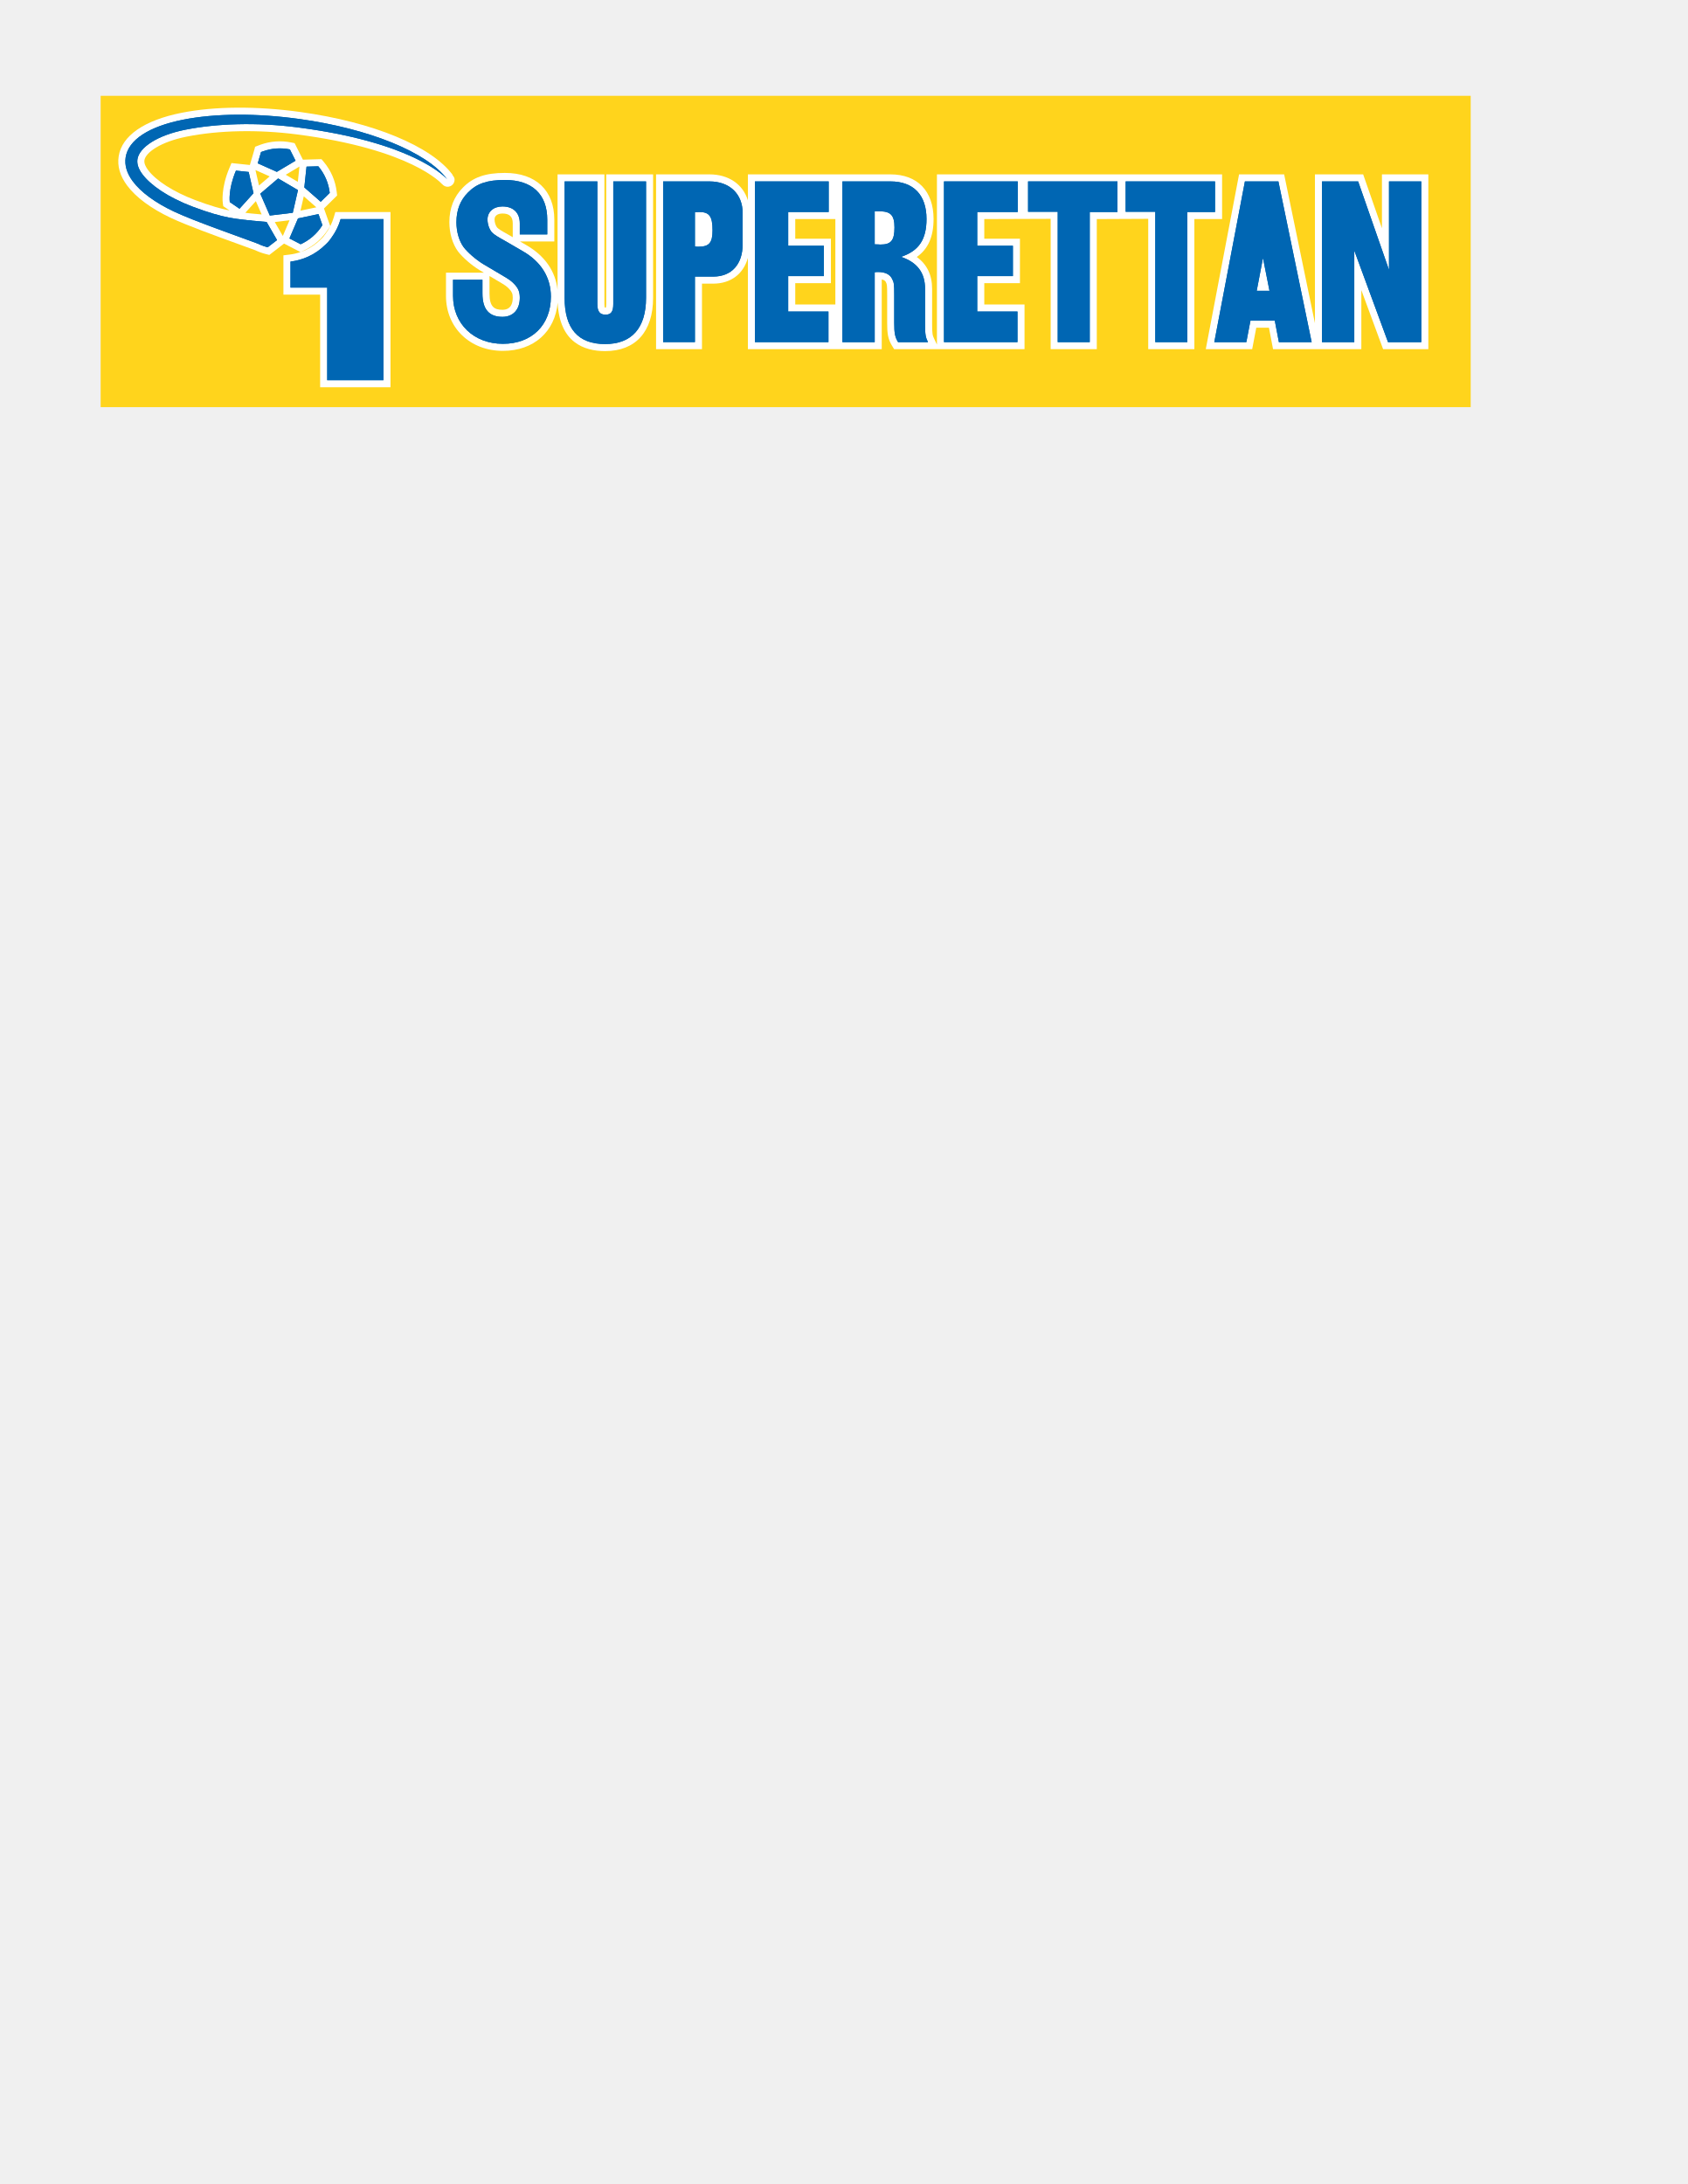
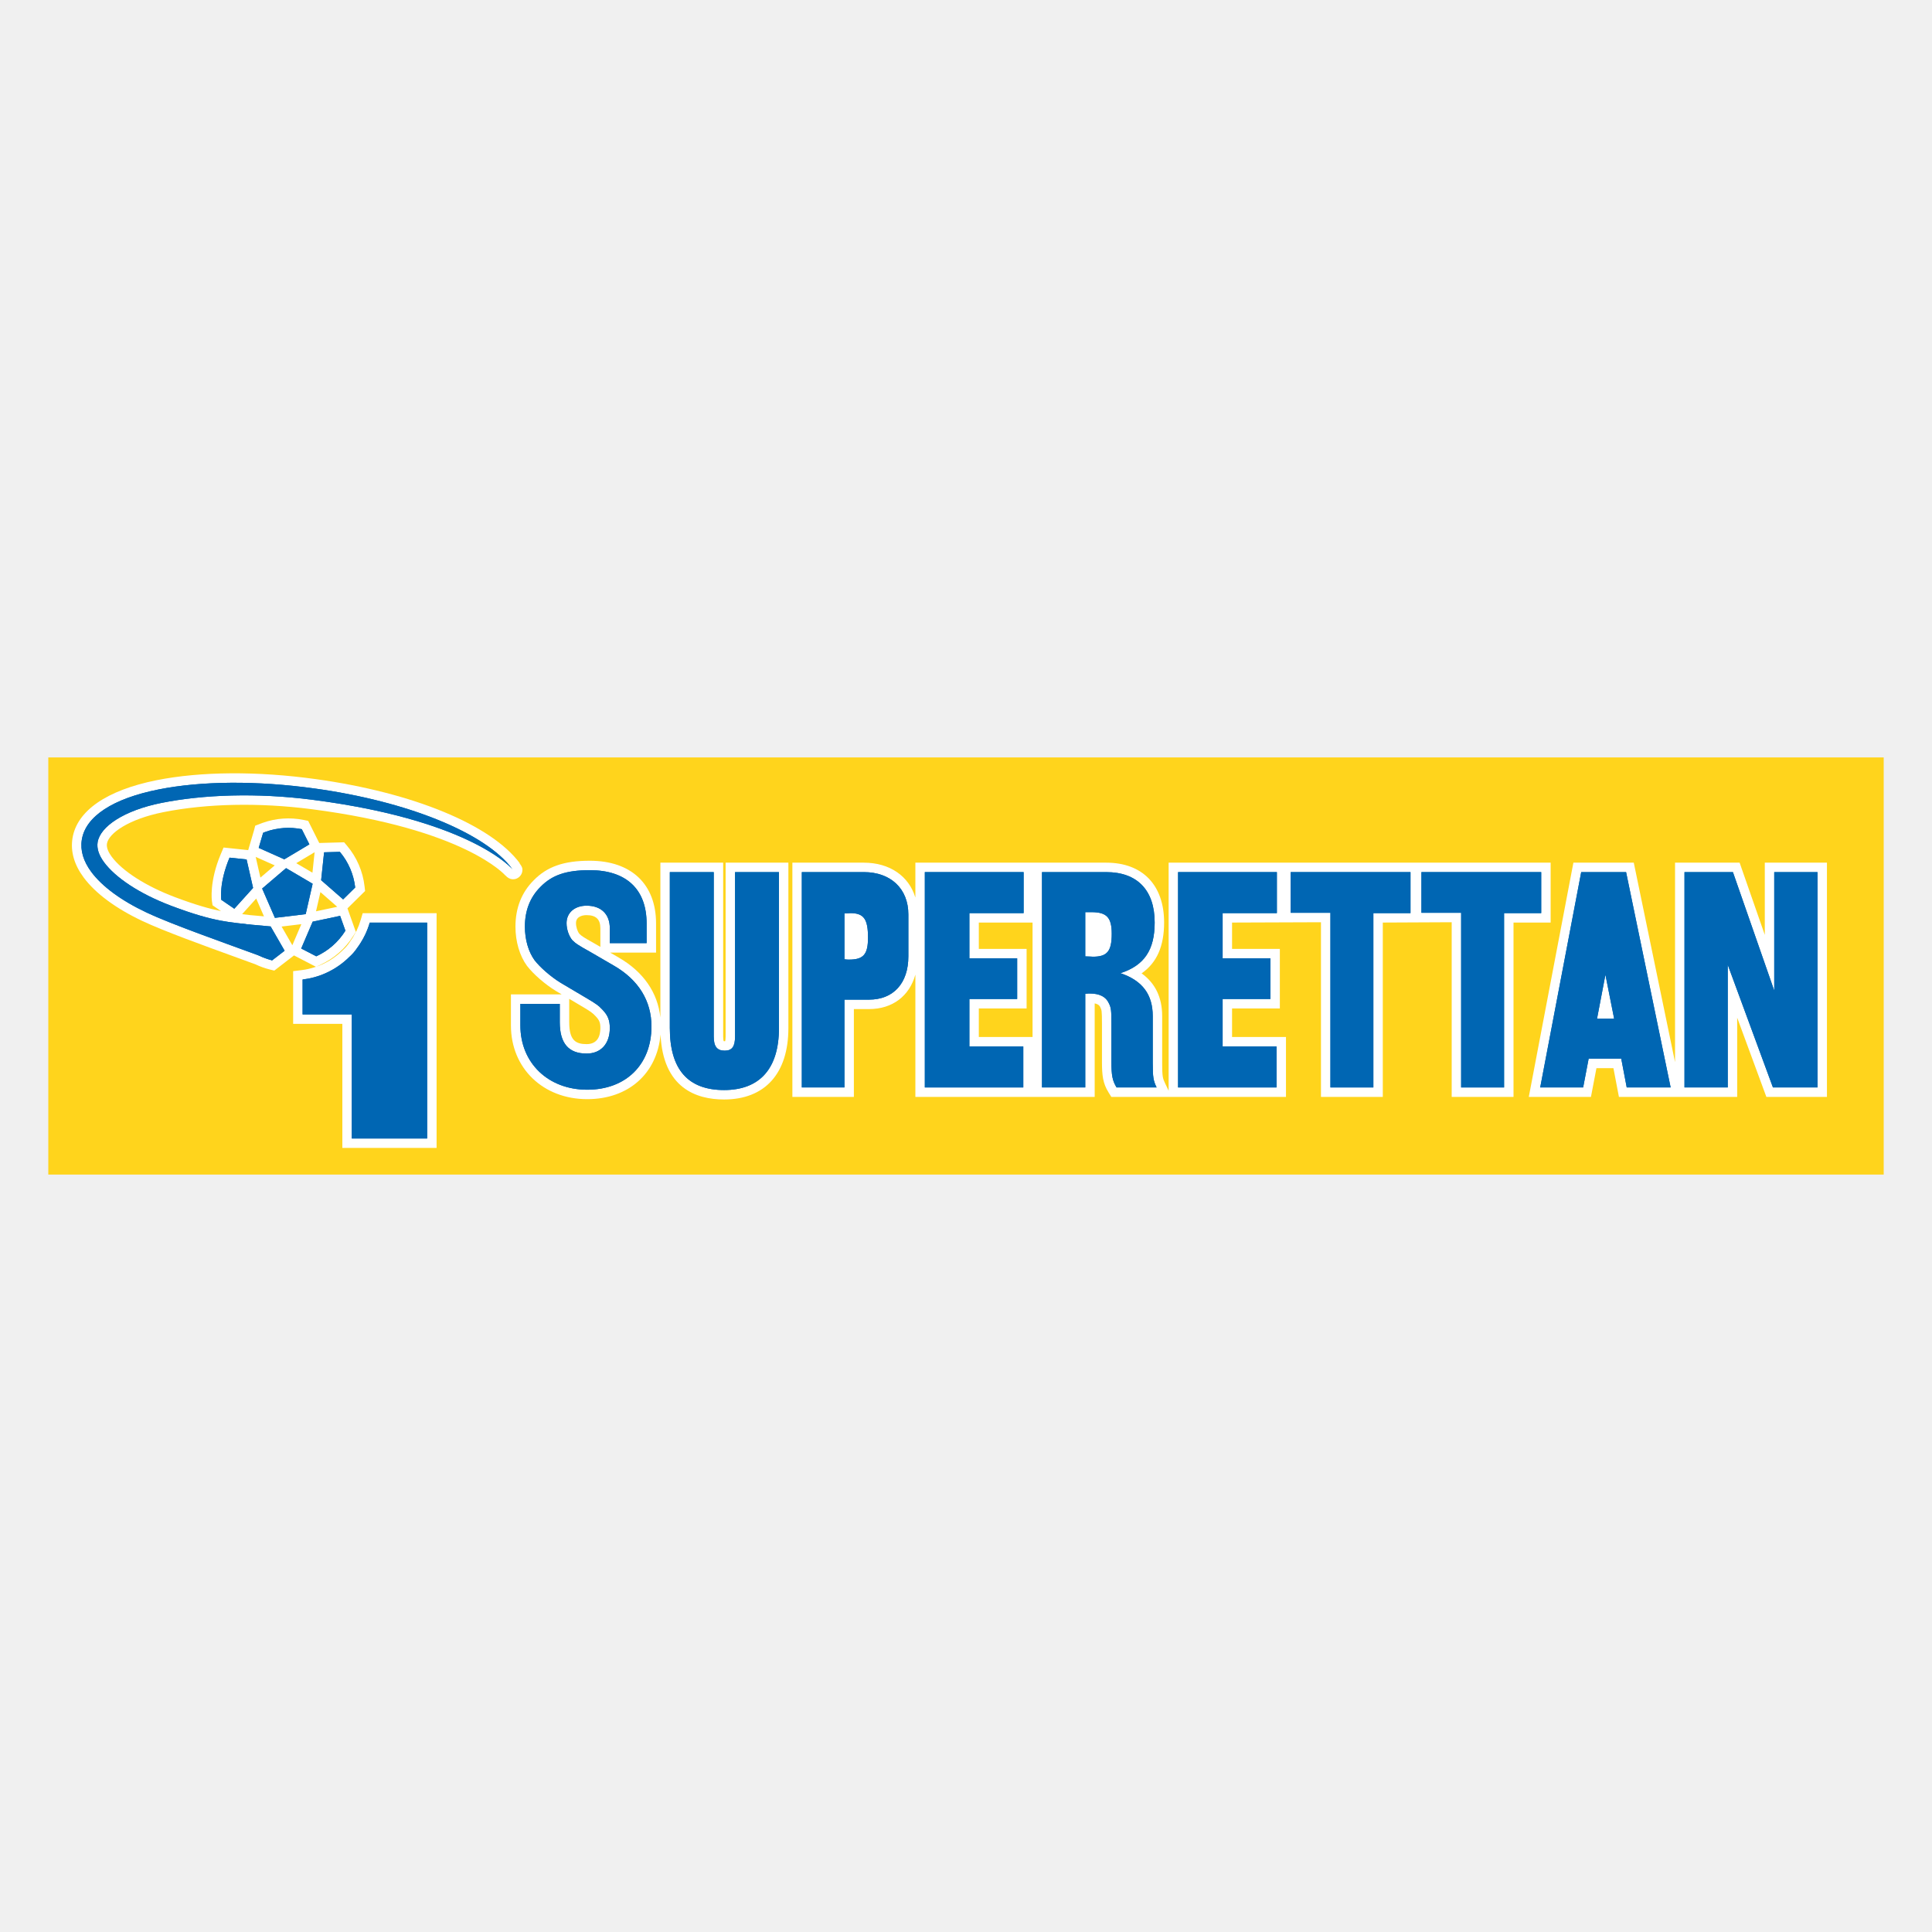
- <svg xmlns="http://www.w3.org/2000/svg" version="1.1" id="Layer_1" x="0px" y="0px" viewBox="0 0 612 792" style="enable-background:new 0 0 612 792;" xml:space="preserve">
-   <polygon style="fill:#FFD41C;" points="532.946,34.747 36.496,34.747 36.496,147.648 533.266,147.648 533.266,34.747 " />
-   <g>
-     <path style="fill:#FFFFFF;" d="M219.816,63.231v47.035c0,0.718-0.067,1.087-0.119,1.282c-0.041,0.003-0.066,0.006-0.123,0.006   c-0.132,0-0.215-0.009-0.281-0.017c-0.052-0.167-0.136-0.531-0.136-1.272V63.231h-16.995v41.906   c-0.734-6.773-4.586-12.351-11.271-16.22c0,0-1.254-0.728-2.324-1.351c0.182,0,12.424,0,12.424,0v-7.886   c0-10.628-6.704-16.973-17.934-16.973c-7.029,0-11.575,1.59-15.202,5.317c-3.254,3.256-4.918,7.478-4.918,12.53   c0,4.025,1.136,7.888,3.113,10.594c1.775,2.299,4.895,5.004,7.807,6.789c0.009,0.006,0.684,0.406,1.597,0.947   c-0.171,0-13.741,0-13.741,0v8.409c0,11.557,8.682,19.944,20.644,19.944c11.175,0,18.916-6.942,19.849-17.497   c0.666,14.473,9.626,17.585,17.192,17.585c11.065,0,17.41-7.047,17.41-19.333V63.231h-2.555H219.816z M179.284,87.702   c-0.003-0.002-0.048-0.03-0.063-0.04L179.284,87.702z M182.184,112.342c-2.9,0-4.697-0.991-4.697-5.922c0,0,0-5.659,0-6.334   c1.566,0.927,3.047,1.804,3.047,1.804c2.879,1.695,3.267,1.998,4.149,2.948c0.975,1.037,1.239,1.713,1.239,3.154   C185.921,109.978,185.272,112.342,182.184,112.342z M185.921,86.027c-0.53-0.308-1.492-0.867-1.492-0.867   c-1.919-1.065-2.693-1.54-3.012-1.751l-0.063-0.041c-0.436-0.272-0.789-0.559-1.123-0.882c-0.528-0.68-0.911-1.869-0.911-2.893   c0-2.008,2.191-2.164,2.863-2.164c2.551,0,3.738,1.133,3.738,3.563C185.921,80.991,185.921,85.541,185.921,86.027z" />
-     <path style="fill:#FFFFFF;" d="M443.123,63.231H339.727v61.728l-0.949-1.988c-0.648-1.358-0.8-1.82-0.8-5.541v-12.672   c0-5.063-1.886-8.925-5.571-11.568c4.133-2.875,6.095-7.36,6.095-13.771c0-10.136-5.856-16.188-15.662-16.188h-51.66v9.442   c-1.752-5.792-6.923-9.442-13.96-9.442h-19.332v63.394h16.645c0,0,0-19.698,0-23.767c1.935,0,4.086,0,4.086,0   c6.371,0,10.94-3.535,12.561-9.322v33.089h31.713h0.048h16.771c0,0,0-21.127,0-25.304c1.15,0.243,1.4,0.78,1.495,0.991l0.021,0.048   l0.023,0.046c0.337,0.677,0.43,0.858,0.43,4.45v10.224c0,3.776,0.256,5.875,1.78,8.335l0.749,1.209h15.514h0.795h30.967v-16.206   c0,0-11.116,0-14.593,0c0-2.466,0-5.27,0-7.735c3.29,0,12.933,0,12.933,0V86.563c0,0-9.643,0-12.933,0c0-2.353,0-4.769,0-7.123   c3.487,0,21.87-0.088,24.065-0.088c0,4.572,0,47.273,0,47.273h16.733c0,0,0-42.613,0-47.186c2.842,0,16.673-0.088,18.648-0.088   c0,4.572,0,47.273,0,47.273h16.731c0,0,0-42.613,0-47.186c2.843,0,10.051,0,10.051,0V63.231z M288.352,110.419   c0-2.466,0-5.27,0-7.735c3.291,0,12.933,0,12.933,0V86.563c0,0-9.642,0-12.933,0c0-2.353,0-4.769,0-7.123   c3.262,0,13.269,0,14.543,0v30.979C302.132,110.419,291.701,110.419,288.352,110.419z" />
-     <path style="fill:#FFFFFF;" d="M501.084,63.231c0,0,0,11.078,0,19.54c-3.071-8.801-6.815-19.54-6.815-19.54h-17.478v53.993   l-11.17-53.993h-16.342l-12.071,63.394h16.824c0,0,1.059-5.544,1.484-7.776c1.676,0,2.925,0,4.6,0   c0.427,2.232,1.484,7.776,1.484,7.776h32.011c0,0,0-12.172,0-21.434c3.509,9.524,7.897,21.434,7.897,21.434h16.396V63.231H501.084z   " />
-     <path style="fill:#FFFFFF;" d="M163.222,67.543c0.977-0.394,1.601-1.339,1.601-2.37c0-0.108-0.006-0.217-0.02-0.326   c-0.058-0.441-0.393-0.972-0.849-1.538c0.068,0.064,0.176,0.11,0.23,0.178l-0.071-0.093c-7.716-10.402-28.87-19.13-55.207-22.777   c-15.837-2.194-31.136-2.091-43.079,0.291c-13.518,2.697-21.61,8.282-22.787,15.727c-0.563,3.567,0.457,7.138,3.033,10.61   c3.201,4.317,8.723,8.398,15.964,11.806c5.693,2.678,15.909,6.382,25.787,9.966l4.695,1.71c1.258,0.599,2.575,1.083,3.945,1.421   l1.197,0.296l5.335-4.111l5.947,3.079c-1.27,0.434-2.581,0.746-3.928,0.908l-2.249,0.272v14.259c0,0,9.979,0,13.316,0   c0,4.362,0,33.581,0,33.581h25.509V76.906h-20.006l-0.539,1.835c-0.295,1.005-0.669,1.979-1.106,2.895l-1.02,1.851l-0.834,1.23   l-0.065,0.094c-0.503,0.763-1.095,1.448-1.754,2.034l-0.052,0.048l-0.05,0.048c-1.599,1.585-3.45,2.865-5.505,3.801   c-0.552,0.251-1.117,0.466-1.689,0.664l1.107-0.506c3.729-1.7,6.841-4.433,9.002-7.904l0.651-1.047l-2.263-6.348l4.771-4.704   l-0.141-1.235c-0.463-4.071-2.101-7.876-4.737-11.004l-0.793-0.943l-1.232,0.035l-5.505,0.156l-3-5.991l-1.219-0.249   c-3.713-0.755-7.556-0.48-11.117,0.796l-1.996,0.761l-0.305,1.193l-1.592,5.418l-6.668-0.703l-0.738,1.744   c-3.16,7.474-2.438,12.58-2.406,12.794l0.166,1.099l2.288,1.567c-3.034-0.603-6.861-1.658-12.549-3.808   c-7.787-2.944-14.157-7.021-17.039-10.907c-0.693-0.934-1.481-2.302-1.29-3.511c0.447-2.825,5.847-6.67,15.306-8.558   c11.711-2.335,25.901-2.623,39.961-0.813c41.683,5.369,52.511,17.876,52.616,18.001c-0.02-0.024-0.03-0.063-0.049-0.089   C161.39,68.042,162.696,67.756,163.222,67.543z M92.769,72.94l2.101,4.822l-3.815-0.344l-2.096-0.254L92.769,72.94z    M104.986,79.874l-2.437,5.7l-2.91-5.052L104.986,79.874z M108.957,76.394l1.191-5.201l4.558,3.985L108.957,76.394z    M108.577,60.402l-0.588,5.541l-4.377-2.576L108.577,60.402z M97.784,63.967l-3.875,3.309l-1.28-5.609L97.784,63.967z" />
+ <svg xmlns="http://www.w3.org/2000/svg" version="1.1" id="Layer_1" x="0px" y="0px" viewBox="0 0 1000 1000" xml:space="preserve" width="1000" height="1000">
+   <defs id="defs91" />
+   <g id="g961" transform="matrix(1.912354,0,0,1.912354,-44.79326,325.5981)">
+     <polygon style="fill:#ffd41c" points="532.946,34.747 36.496,34.747 36.496,147.648 533.266,147.648 533.266,34.747 " id="polygon2" />
+     <g id="g12">
+       <path style="fill:#ffffff" d="m 219.816,63.231 v 47.035 c 0,0.718 -0.067,1.087 -0.119,1.282 -0.041,0.003 -0.066,0.006 -0.123,0.006 -0.132,0 -0.215,-0.009 -0.281,-0.017 -0.052,-0.167 -0.136,-0.531 -0.136,-1.272 V 63.231 h -16.995 v 41.906 c -0.734,-6.773 -4.586,-12.351 -11.271,-16.22 0,0 -1.254,-0.728 -2.324,-1.351 0.182,0 12.424,0 12.424,0 V 79.68 c 0,-10.628 -6.704,-16.973 -17.934,-16.973 -7.029,0 -11.575,1.59 -15.202,5.317 -3.254,3.256 -4.918,7.478 -4.918,12.53 0,4.025 1.136,7.888 3.113,10.594 1.775,2.299 4.895,5.004 7.807,6.789 0.009,0.006 0.684,0.406 1.597,0.947 -0.171,0 -13.741,0 -13.741,0 v 8.409 c 0,11.557 8.682,19.944 20.644,19.944 11.175,0 18.916,-6.942 19.849,-17.497 0.666,14.473 9.626,17.585 17.192,17.585 11.065,0 17.41,-7.047 17.41,-19.333 V 63.231 h -2.555 z m -40.532,24.471 c -0.003,-0.002 -0.048,-0.03 -0.063,-0.04 z m 2.9,24.64 c -2.9,0 -4.697,-0.991 -4.697,-5.922 0,0 0,-5.659 0,-6.334 1.566,0.927 3.047,1.804 3.047,1.804 2.879,1.695 3.267,1.998 4.149,2.948 0.975,1.037 1.239,1.713 1.239,3.154 -0.001,1.986 -0.65,4.35 -3.738,4.35 z m 3.737,-26.315 c -0.53,-0.308 -1.492,-0.867 -1.492,-0.867 -1.919,-1.065 -2.693,-1.54 -3.012,-1.751 l -0.063,-0.041 c -0.436,-0.272 -0.789,-0.559 -1.123,-0.882 -0.528,-0.68 -0.911,-1.869 -0.911,-2.893 0,-2.008 2.191,-2.164 2.863,-2.164 2.551,0 3.738,1.133 3.738,3.563 0,-0.001 0,4.549 0,5.035 z" id="path4" />
+       <path style="fill:#ffffff" d="M 443.123,63.231 H 339.727 v 61.728 l -0.949,-1.988 c -0.648,-1.358 -0.8,-1.82 -0.8,-5.541 v -12.672 c 0,-5.063 -1.886,-8.925 -5.571,-11.568 4.133,-2.875 6.095,-7.36 6.095,-13.771 0,-10.136 -5.856,-16.188 -15.662,-16.188 h -51.66 v 9.442 c -1.752,-5.792 -6.923,-9.442 -13.96,-9.442 h -19.332 v 63.394 h 16.645 c 0,0 0,-19.698 0,-23.767 1.935,0 4.086,0 4.086,0 6.371,0 10.94,-3.535 12.561,-9.322 v 33.089 h 31.713 0.048 16.771 c 0,0 0,-21.127 0,-25.304 1.15,0.243 1.4,0.78 1.495,0.991 l 0.021,0.048 0.023,0.046 c 0.337,0.677 0.43,0.858 0.43,4.45 v 10.224 c 0,3.776 0.256,5.875 1.78,8.335 l 0.749,1.209 h 15.514 0.795 30.967 v -16.206 c 0,0 -11.116,0 -14.593,0 0,-2.466 0,-5.27 0,-7.735 3.29,0 12.933,0 12.933,0 v -16.12 c 0,0 -9.643,0 -12.933,0 0,-2.353 0,-4.769 0,-7.123 3.487,0 21.87,-0.088 24.065,-0.088 0,4.572 0,47.273 0,47.273 h 16.733 c 0,0 0,-42.613 0,-47.186 2.842,0 16.673,-0.088 18.648,-0.088 0,4.572 0,47.273 0,47.273 h 16.731 c 0,0 0,-42.613 0,-47.186 2.843,0 10.051,0 10.051,0 V 63.231 Z m -154.771,47.188 c 0,-2.466 0,-5.27 0,-7.735 3.291,0 12.933,0 12.933,0 V 86.563 c 0,0 -9.642,0 -12.933,0 0,-2.353 0,-4.769 0,-7.123 3.262,0 13.269,0 14.543,0 v 30.979 c -0.763,0 -11.194,0 -14.543,0 z" id="path6" />
+       <path style="fill:#ffffff" d="m 501.084,63.231 c 0,0 0,11.078 0,19.54 -3.071,-8.801 -6.815,-19.54 -6.815,-19.54 h -17.478 v 53.993 l -11.17,-53.993 h -16.342 l -12.071,63.394 h 16.824 c 0,0 1.059,-5.544 1.484,-7.776 1.676,0 2.925,0 4.6,0 0.427,2.232 1.484,7.776 1.484,7.776 h 32.011 c 0,0 0,-12.172 0,-21.434 3.509,9.524 7.897,21.434 7.897,21.434 h 16.396 V 63.231 Z" id="path8" />
+       <path style="fill:#ffffff" d="m 163.222,67.543 c 0.977,-0.394 1.601,-1.339 1.601,-2.37 0,-0.108 -0.006,-0.217 -0.02,-0.326 -0.058,-0.441 -0.393,-0.972 -0.849,-1.538 0.068,0.064 0.176,0.11 0.23,0.178 l -0.071,-0.093 C 156.397,52.992 135.243,44.264 108.906,40.617 93.069,38.423 77.77,38.526 65.827,40.908 52.309,43.605 44.217,49.19 43.04,56.635 c -0.563,3.567 0.457,7.138 3.033,10.61 3.201,4.317 8.723,8.398 15.964,11.806 5.693,2.678 15.909,6.382 25.787,9.966 l 4.695,1.71 c 1.258,0.599 2.575,1.083 3.945,1.421 l 1.197,0.296 5.335,-4.111 5.947,3.079 c -1.27,0.434 -2.581,0.746 -3.928,0.908 l -2.249,0.272 v 14.259 c 0,0 9.979,0 13.316,0 0,4.362 0,33.581 0,33.581 h 25.509 V 76.906 h -20.006 l -0.539,1.835 c -0.295,1.005 -0.669,1.979 -1.106,2.895 l -1.02,1.851 -0.834,1.23 -0.065,0.094 c -0.503,0.763 -1.095,1.448 -1.754,2.034 l -0.052,0.048 -0.05,0.048 c -1.599,1.585 -3.45,2.865 -5.505,3.801 -0.552,0.251 -1.117,0.466 -1.689,0.664 l 1.107,-0.506 c 3.729,-1.7 6.841,-4.433 9.002,-7.904 l 0.651,-1.047 -2.263,-6.348 4.771,-4.704 -0.141,-1.235 c -0.463,-4.071 -2.101,-7.876 -4.737,-11.004 l -0.793,-0.943 -1.232,0.035 -5.505,0.156 -3,-5.991 -1.219,-0.249 c -3.713,-0.755 -7.556,-0.48 -11.117,0.796 l -1.996,0.761 -0.305,1.193 -1.592,5.418 -6.668,-0.703 -0.738,1.744 c -3.16,7.474 -2.438,12.58 -2.406,12.794 l 0.166,1.099 2.288,1.567 C 80.21,75.732 76.383,74.677 70.695,72.527 62.908,69.583 56.538,65.506 53.656,61.62 c -0.693,-0.934 -1.481,-2.302 -1.29,-3.511 0.447,-2.825 5.847,-6.67 15.306,-8.558 11.711,-2.335 25.901,-2.623 39.961,-0.813 41.683,5.369 52.511,17.876 52.616,18.001 -0.02,-0.024 -0.03,-0.063 -0.049,-0.089 1.19,1.392 2.496,1.106 3.022,0.893 z m -70.453,5.397 2.101,4.822 -3.815,-0.344 -2.096,-0.254 z m 12.217,6.934 -2.437,5.7 -2.91,-5.052 z m 3.971,-3.48 1.191,-5.201 4.558,3.985 z m -0.38,-15.992 -0.588,5.541 -4.377,-2.576 z m -10.793,3.565 -3.875,3.309 -1.28,-5.609 z" id="path10" />
+     </g>
+     <path style="fill:#0066b3" d="m 123.499,79.461 c -0.327,1.114 -0.742,2.21 -1.255,3.279 -0.335,0.7 -0.723,1.407 -1.153,2.096 v 0.001 c -0.294,0.474 -0.607,0.936 -0.936,1.382 -0.641,0.97 -1.374,1.811 -2.19,2.535 -1.798,1.784 -3.903,3.245 -6.244,4.311 -2.056,0.938 -4.214,1.531 -6.398,1.794 v 9.44 h 13.317 v 33.58 h 20.398 V 79.461 Z" id="path14" />
+     <path style="fill:#0066b3" d="m 85.552,61.87 c -2.915,6.896 -2.233,11.416 -2.233,11.416 l 3.522,2.412 5.082,-5.635 -1.758,-7.706 z" id="path16" />
+     <path style="fill:#0066b3" d="m 115.479,77.625 -7.425,1.572 -3.107,7.268 4.073,2.109 c 3.174,-1.445 5.95,-3.808 7.892,-6.929 z" id="path18" />
+     <path style="fill:#0066b3" d="m 111.144,60.424 -0.801,7.547 5.951,5.2 3.267,-3.221 c -0.395,-3.467 -1.783,-6.834 -4.151,-9.647 z" id="path20" />
+     <polygon style="fill:#0066b3" points="100.851,64.708 108.042,68.939 106.163,77.158 97.832,78.167 94.378,70.235 " id="polygon22" />
+     <path style="fill:#0066b3" d="m 105.104,54.17 c -3.182,-0.647 -6.548,-0.448 -9.745,0.697 -0.238,0.086 -0.476,0.175 -0.711,0.271 l -0.258,0.873 -0.945,3.221 6.93,3.093 6.785,-4.052 z" id="path24" />
+     <path style="fill:#0066b3" d="m 100.459,87.064 -3.788,-6.576 -7.872,-0.709 -0.748,4.525 c 2.356,2.573 5.46,4.481 9.029,5.365 z" id="path26" />
+     <path style="fill:#0066b3" d="M 162.062,64.917 C 154.85,55.196 133.847,46.652 108.555,43.149 92.992,40.992 77.996,41.088 66.328,43.415 53.936,45.888 46.562,50.724 45.565,57.034 c -0.452,2.865 0.41,5.788 2.562,8.69 2.931,3.953 8.113,7.776 14.999,11.015 7.183,3.379 21.73,8.435 33.954,12.932 L 91.251,80.016 C 86.04,79.294 81.915,79.499 69.794,74.918 60.981,71.586 54.607,67.189 51.606,63.143 c -1.433,-1.931 -2.025,-3.759 -1.762,-5.432 0.674,-4.26 7.151,-8.635 17.33,-10.665 11.207,-2.235 25.673,-2.789 40.787,-0.843 46.823,6.032 55.882,21.115 54.101,18.714 z" id="path28" />
+     <path style="fill:#0066b3" d="m 182.359,124.683 c -10.573,0 -18.089,-7.252 -18.089,-17.39 v -5.853 h 10.662 v 4.979 c 0,5.679 2.359,8.477 7.252,8.477 3.933,0 6.292,-2.709 6.292,-6.904 0,-2.096 -0.525,-3.408 -1.922,-4.894 -1.137,-1.222 -1.748,-1.659 -4.719,-3.408 l -6.642,-3.933 c -2.709,-1.66 -5.592,-4.193 -7.079,-6.116 -1.66,-2.273 -2.622,-5.592 -2.622,-9.088 0,-4.369 1.4,-7.952 4.196,-10.748 3.145,-3.233 6.989,-4.544 13.369,-4.544 9.875,0 15.379,5.156 15.379,14.418 v 5.331 h -9.961 v -4.021 c 0,-3.845 -2.36,-6.117 -6.292,-6.117 -3.232,0 -5.417,1.923 -5.417,4.719 0,1.659 0.611,3.496 1.573,4.631 0.436,0.437 0.961,0.874 1.66,1.311 0.525,0.35 1.573,0.961 3.146,1.834 l 6.467,3.758 c 6.641,3.845 10.136,9.525 10.136,16.429 0,10.315 -6.903,17.129 -17.389,17.129 z" id="path30" />
+     <path style="fill:#0066b3" d="m 219.4,124.771 c -9.787,0 -14.681,-5.594 -14.681,-16.779 V 65.785 h 11.885 v 44.48 c 0,2.708 0.873,3.844 2.971,3.844 2.01,0 2.796,-1.136 2.796,-3.844 v -44.48 h 11.884 v 42.207 c 0,10.924 -5.155,16.779 -14.855,16.779 z" id="path32" />
+     <path style="fill:#0066b3" d="m 258.357,83.525 c 0,4.544 -1.223,5.943 -5.155,5.943 -0.263,0 -0.613,0 -1.223,-0.088 V 76.973 c 0.786,0 1.223,-0.088 1.573,-0.088 3.67,0 4.805,1.573 4.805,6.64 z m 10.923,5.068 V 77.234 c 0,-6.904 -4.718,-11.449 -12.058,-11.449 h -16.778 v 58.284 h 11.535 v -23.766 h 6.641 c 6.642,0.001 10.66,-4.456 10.66,-11.71 z" id="path34" />
+     <polygon style="fill:#0066b3" points="285.796,112.973 300.389,112.973 300.389,124.07 273.737,124.07 273.737,65.785 300.477,65.785 300.477,76.885 285.796,76.885 285.796,89.118 298.729,89.118 298.729,100.129 285.796,100.129 " id="polygon36" />
+     <path style="fill:#0066b3" d="m 324.326,82.476 c 0,4.721 -1.223,6.206 -5.069,6.206 -0.612,0 -0.874,-0.088 -2.097,-0.088 v -11.97 h 1.223 0.438 c 4.108,-10e-4 5.505,1.396 5.505,5.852 z m 12.147,41.594 c -0.875,-1.834 -1.049,-2.708 -1.049,-6.639 v -12.672 c 0,-5.854 -2.796,-9.612 -8.738,-11.621 6.465,-2.097 9.262,-6.291 9.262,-13.719 0,-8.74 -4.719,-13.633 -13.106,-13.633 h -17.39 v 58.284 h 11.709 V 98.73 c 0.525,-0.088 0.962,-0.088 1.223,-0.088 2.622,0 4.369,0.875 5.155,2.622 0.612,1.223 0.7,1.835 0.7,5.594 v 10.224 c 0,3.671 0.261,5.155 1.398,6.989 h 10.836 z" id="path38" />
+     <polygon style="fill:#0066b3" points="354.341,112.973 368.934,112.973 368.934,124.07 342.282,124.07 342.282,65.785 369.022,65.785 369.022,76.885 354.341,76.885 354.341,89.118 367.274,89.118 367.274,100.129 354.341,100.129 " id="polygon40" />
+     <polygon style="fill:#0066b3" points="372.769,65.785 405.188,65.785 405.188,76.885 395.139,76.885 395.139,124.07 383.517,124.07 383.517,76.797 372.769,76.797 " id="polygon42" />
+     <polygon style="fill:#0066b3" points="408.148,65.785 440.568,65.785 440.568,76.885 430.518,76.885 430.518,124.07 418.896,124.07 418.896,76.797 408.148,76.797 " id="polygon44" />
+     <path style="fill:#0066b3" d="m 460.307,105.458 h -4.632 l 2.272,-11.885 z M 475.6,124.07 463.542,65.786 h -12.148 l -11.098,58.284 h 11.623 l 1.486,-7.776 h 8.826 l 1.483,7.776 z" id="path46" />
+     <polygon style="fill:#0066b3" points="492.454,65.785 503.639,97.857 503.639,65.785 515.349,65.785 515.349,124.07 503.289,124.07 491.055,90.864 491.055,124.07 479.347,124.07 479.347,65.785 " id="polygon48" />
+     <path style="fill:#0066b3" d="m 123.499,79.461 c -0.327,1.114 -0.742,2.21 -1.255,3.279 -0.335,0.7 -0.723,1.407 -1.153,2.096 v 0.001 c -0.294,0.474 -0.607,0.936 -0.936,1.382 -0.641,0.97 -1.374,1.811 -2.19,2.535 -1.798,1.784 -3.903,3.245 -6.244,4.311 -2.056,0.938 -4.214,1.531 -6.398,1.794 v 9.44 h 13.317 v 33.58 h 20.398 V 79.461 Z" id="path50" />
+     <path style="fill:#0066b3" d="m 85.552,61.87 c -2.915,6.896 -2.233,11.416 -2.233,11.416 l 3.522,2.412 5.082,-5.635 -1.758,-7.706 z" id="path52" />
+     <path style="fill:#0066b3" d="m 115.479,77.625 -7.425,1.572 -3.107,7.268 4.073,2.109 c 3.174,-1.445 5.95,-3.808 7.892,-6.929 z" id="path54" />
+     <path style="fill:#0066b3" d="m 111.144,60.424 -0.801,7.547 5.951,5.2 3.267,-3.221 c -0.395,-3.467 -1.783,-6.834 -4.151,-9.647 z" id="path56" />
+     <polygon style="fill:#0066b3" points="100.851,64.708 108.042,68.939 106.163,77.158 97.832,78.167 94.378,70.235 " id="polygon58" />
+     <path style="fill:#0066b3" d="m 105.104,54.17 c -3.182,-0.647 -6.548,-0.448 -9.745,0.697 -0.238,0.086 -0.476,0.175 -0.711,0.271 l -0.258,0.873 -0.945,3.221 6.93,3.093 6.785,-4.052 z" id="path60" />
+     <g id="g66">
+       <path style="fill:#0066b3" d="M 108.555,43.149 C 92.992,40.992 77.996,41.088 66.328,43.415 53.936,45.888 46.562,50.724 45.565,57.034 c -0.452,2.865 0.41,5.788 2.562,8.69 2.931,3.953 8.113,7.776 14.999,11.015 6.482,3.05 18.961,7.463 30.317,11.601 1.145,0.562 2.358,1.015 3.637,1.331 l 3.379,-2.605 -3.788,-6.576 -5.735,-0.517 C 85.871,79.3 81.669,79.407 69.794,74.917 60.981,71.585 54.607,67.188 51.606,63.142 50.173,61.211 49.581,59.383 49.844,57.71 c 0.674,-4.26 7.151,-8.635 17.33,-10.665 11.207,-2.235 25.673,-2.789 40.787,-0.843 40.499,5.218 52.745,17.205 54.161,18.794 -0.019,-0.024 -0.038,-0.05 -0.06,-0.079 -7.212,-9.722 -28.215,-18.266 -53.507,-21.768 z" id="path62" />
+       <path style="fill:#0066b3" d="m 162.122,64.996 c 0.185,0.241 0.201,0.226 0,0 z" id="path64" />
+     </g>
+     <path style="fill:#0066b3" d="m 182.359,124.683 c -10.573,0 -18.089,-7.252 -18.089,-17.39 v -5.853 h 10.662 v 4.979 c 0,5.679 2.359,8.477 7.252,8.477 3.933,0 6.292,-2.709 6.292,-6.904 0,-2.096 -0.525,-3.408 -1.922,-4.894 -1.137,-1.222 -1.748,-1.659 -4.719,-3.408 l -6.642,-3.933 c -2.709,-1.66 -5.592,-4.193 -7.079,-6.116 -1.66,-2.273 -2.622,-5.592 -2.622,-9.088 0,-4.369 1.4,-7.952 4.196,-10.748 3.145,-3.233 6.989,-4.544 13.369,-4.544 9.875,0 15.379,5.156 15.379,14.418 v 5.331 h -9.961 v -4.021 c 0,-3.845 -2.36,-6.117 -6.292,-6.117 -3.232,0 -5.417,1.923 -5.417,4.719 0,1.659 0.611,3.496 1.573,4.631 0.436,0.437 0.961,0.874 1.66,1.311 0.525,0.35 1.573,0.961 3.146,1.834 l 6.467,3.758 c 6.641,3.845 10.136,9.525 10.136,16.429 0,10.315 -6.903,17.129 -17.389,17.129 z" id="path68" />
+     <path style="fill:#0066b3" d="m 219.4,124.771 c -9.787,0 -14.681,-5.594 -14.681,-16.779 V 65.785 h 11.885 v 44.48 c 0,2.708 0.873,3.844 2.971,3.844 2.01,0 2.796,-1.136 2.796,-3.844 v -44.48 h 11.884 v 42.207 c 0,10.924 -5.155,16.779 -14.855,16.779 z" id="path70" />
+     <path style="fill:#0066b3" d="m 258.357,83.525 c 0,4.544 -1.223,5.943 -5.155,5.943 -0.263,0 -0.613,0 -1.223,-0.088 V 76.973 c 0.786,0 1.223,-0.088 1.573,-0.088 3.67,0 4.805,1.573 4.805,6.64 z m 10.923,5.068 V 77.234 c 0,-6.904 -4.718,-11.449 -12.058,-11.449 h -16.778 v 58.284 h 11.535 v -23.766 h 6.641 c 6.642,0.001 10.66,-4.456 10.66,-11.71 z" id="path72" />
+     <polygon style="fill:#0066b3" points="285.796,112.973 300.389,112.973 300.389,124.07 273.737,124.07 273.737,65.785 300.477,65.785 300.477,76.885 285.796,76.885 285.796,89.118 298.729,89.118 298.729,100.129 285.796,100.129 " id="polygon74" />
+     <path style="fill:#0066b3" d="m 324.326,82.476 c 0,4.721 -1.223,6.206 -5.069,6.206 -0.612,0 -0.874,-0.088 -2.097,-0.088 v -11.97 h 1.223 0.438 c 4.108,-10e-4 5.505,1.396 5.505,5.852 z m 12.147,41.594 c -0.875,-1.834 -1.049,-2.708 -1.049,-6.639 v -12.672 c 0,-5.854 -2.796,-9.612 -8.738,-11.621 6.465,-2.097 9.262,-6.291 9.262,-13.719 0,-8.74 -4.719,-13.633 -13.106,-13.633 h -17.39 v 58.284 h 11.709 V 98.73 c 0.525,-0.088 0.962,-0.088 1.223,-0.088 2.622,0 4.369,0.875 5.155,2.622 0.612,1.223 0.7,1.835 0.7,5.594 v 10.224 c 0,3.671 0.261,5.155 1.398,6.989 h 10.836 z" id="path76" />
+     <polygon style="fill:#0066b3" points="354.341,112.973 368.934,112.973 368.934,124.07 342.282,124.07 342.282,65.785 369.022,65.785 369.022,76.885 354.341,76.885 354.341,89.118 367.274,89.118 367.274,100.129 354.341,100.129 " id="polygon78" />
+     <polygon style="fill:#0066b3" points="372.769,65.785 405.188,65.785 405.188,76.885 395.139,76.885 395.139,124.07 383.517,124.07 383.517,76.797 372.769,76.797 " id="polygon80" />
+     <polygon style="fill:#0066b3" points="408.148,65.785 440.568,65.785 440.568,76.885 430.518,76.885 430.518,124.07 418.896,124.07 418.896,76.797 408.148,76.797 " id="polygon82" />
+     <path style="fill:#0066b3" d="m 460.307,105.458 h -4.632 l 2.272,-11.885 z M 475.6,124.07 463.542,65.786 h -12.148 l -11.098,58.284 h 11.623 l 1.486,-7.776 h 8.826 l 1.483,7.776 z" id="path84" />
+     <polygon style="fill:#0066b3" points="492.454,65.785 503.639,97.857 503.639,65.785 515.349,65.785 515.349,124.07 503.289,124.07 491.055,90.864 491.055,124.07 479.347,124.07 479.347,65.785 " id="polygon86" />
  </g>
-   <path style="fill:#0066B3;" d="M123.499,79.461c-0.327,1.114-0.742,2.21-1.255,3.279c-0.335,0.7-0.723,1.407-1.153,2.096v0.001  c-0.294,0.474-0.607,0.936-0.936,1.382c-0.641,0.97-1.374,1.811-2.19,2.535c-1.798,1.784-3.903,3.245-6.244,4.311  c-2.056,0.938-4.214,1.531-6.398,1.794v9.44h13.317v33.58h20.398V79.461H123.499L123.499,79.461z" />
-   <path style="fill:#0066B3;" d="M85.552,61.87c-2.915,6.896-2.233,11.416-2.233,11.416l3.522,2.412l5.082-5.635l-1.758-7.706  L85.552,61.87L85.552,61.87z" />
-   <path style="fill:#0066B3;" d="M115.479,77.625l-7.425,1.572l-3.107,7.268l4.073,2.109c3.174-1.445,5.95-3.808,7.892-6.929  L115.479,77.625L115.479,77.625z" />
-   <path style="fill:#0066B3;" d="M111.144,60.424l-0.801,7.547l5.951,5.2l3.267-3.221c-0.395-3.467-1.783-6.834-4.151-9.647  L111.144,60.424L111.144,60.424z" />
-   <polygon style="fill:#0066B3;" points="100.851,64.708 108.042,68.939 106.163,77.158 97.832,78.167 94.378,70.235 100.851,64.708   " />
-   <path style="fill:#0066B3;" d="M105.104,54.17c-3.182-0.647-6.548-0.448-9.745,0.697c-0.238,0.086-0.476,0.175-0.711,0.271  l-0.258,0.873l-0.945,3.221l6.93,3.093l6.785-4.052L105.104,54.17L105.104,54.17z" />
-   <path style="fill:#0066B3;" d="M100.459,87.064l-3.788-6.576l-7.872-0.709l-0.748,4.525c2.356,2.573,5.46,4.481,9.029,5.365  L100.459,87.064L100.459,87.064z" />
-   <path style="fill:#0066B3;" d="M162.062,64.917c-7.212-9.721-28.215-18.265-53.507-21.768c-15.563-2.157-30.559-2.061-42.227,0.266  c-12.392,2.473-19.766,7.309-20.763,13.619c-0.452,2.865,0.41,5.788,2.562,8.69c2.931,3.953,8.113,7.776,14.999,11.015  c7.183,3.379,21.73,8.435,33.954,12.932l-5.829-9.655c-5.211-0.722-9.336-0.517-21.457-5.098  c-8.813-3.332-15.187-7.729-18.188-11.775c-1.433-1.931-2.025-3.759-1.762-5.432c0.674-4.26,7.151-8.635,17.33-10.665  c11.207-2.235,25.673-2.789,40.787-0.843C154.784,52.235,163.843,67.318,162.062,64.917L162.062,64.917z" />
-   <path style="fill:#0066B3;" d="M182.359,124.683c-10.573,0-18.089-7.252-18.089-17.39v-5.853h10.662v4.979  c0,5.679,2.359,8.477,7.252,8.477c3.933,0,6.292-2.709,6.292-6.904c0-2.096-0.525-3.408-1.922-4.894  c-1.137-1.222-1.748-1.659-4.719-3.408l-6.642-3.933c-2.709-1.66-5.592-4.193-7.079-6.116c-1.66-2.273-2.622-5.592-2.622-9.088  c0-4.369,1.4-7.952,4.196-10.748c3.145-3.233,6.989-4.544,13.369-4.544c9.875,0,15.379,5.156,15.379,14.418v5.331h-9.961v-4.021  c0-3.845-2.36-6.117-6.292-6.117c-3.232,0-5.417,1.923-5.417,4.719c0,1.659,0.611,3.496,1.573,4.631  c0.436,0.437,0.961,0.874,1.66,1.311c0.525,0.35,1.573,0.961,3.146,1.834l6.467,3.758c6.641,3.845,10.136,9.525,10.136,16.429  C199.748,117.869,192.845,124.683,182.359,124.683L182.359,124.683z" />
-   <path style="fill:#0066B3;" d="M219.4,124.771c-9.787,0-14.681-5.594-14.681-16.779V65.785h11.885v44.48  c0,2.708,0.873,3.844,2.971,3.844c2.01,0,2.796-1.136,2.796-3.844v-44.48h11.884v42.207  C234.255,118.916,229.1,124.771,219.4,124.771L219.4,124.771z" />
-   <path style="fill:#0066B3;" d="M258.357,83.525c0,4.544-1.223,5.943-5.155,5.943c-0.263,0-0.613,0-1.223-0.088V76.973  c0.786,0,1.223-0.088,1.573-0.088C257.222,76.885,258.357,78.458,258.357,83.525L258.357,83.525z M269.28,88.593V77.234  c0-6.904-4.718-11.449-12.058-11.449h-16.778v58.284h11.535v-23.766h6.641C265.262,100.304,269.28,95.847,269.28,88.593  L269.28,88.593z" />
-   <polygon style="fill:#0066B3;" points="285.796,76.885 285.796,89.118 298.729,89.118 298.729,100.129 285.796,100.129   285.796,112.973 300.389,112.973 300.389,124.07 273.737,124.07 273.737,65.785 300.477,65.785 300.477,76.885 285.796,76.885 " />
-   <path style="fill:#0066B3;" d="M324.326,82.476c0,4.721-1.223,6.206-5.069,6.206c-0.612,0-0.874-0.088-2.097-0.088v-11.97h1.223  h0.438C322.929,76.623,324.326,78.02,324.326,82.476L324.326,82.476z M336.473,124.07c-0.875-1.834-1.049-2.708-1.049-6.639v-12.672  c0-5.854-2.796-9.612-8.738-11.621c6.465-2.097,9.262-6.291,9.262-13.719c0-8.74-4.719-13.633-13.106-13.633h-17.39v58.284h11.709  v-25.34c0.525-0.088,0.962-0.088,1.223-0.088c2.622,0,4.369,0.875,5.155,2.622c0.612,1.223,0.7,1.835,0.7,5.594v10.224  c0,3.671,0.261,5.155,1.398,6.989H336.473L336.473,124.07z" />
-   <polygon style="fill:#0066B3;" points="354.341,76.885 354.341,89.118 367.274,89.118 367.274,100.129 354.341,100.129   354.341,112.973 368.934,112.973 368.934,124.07 342.282,124.07 342.282,65.785 369.022,65.785 369.022,76.885 354.341,76.885 " />
-   <polygon style="fill:#0066B3;" points="395.139,76.885 395.139,124.07 383.517,124.07 383.517,76.797 372.769,76.797   372.769,65.785 405.188,65.785 405.188,76.885 395.139,76.885 " />
-   <polygon style="fill:#0066B3;" points="430.518,76.885 430.518,124.07 418.896,124.07 418.896,76.797 408.148,76.797   408.148,65.785 440.568,65.785 440.568,76.885 430.518,76.885 " />
-   <path style="fill:#0066B3;" d="M460.307,105.458h-4.632l2.272-11.885L460.307,105.458L460.307,105.458z M475.6,124.07  l-12.058-58.284h-12.148l-11.098,58.284h11.623l1.486-7.776h8.826l1.483,7.776H475.6L475.6,124.07z" />
-   <polygon style="fill:#0066B3;" points="503.289,124.07 491.055,90.864 491.055,124.07 479.347,124.07 479.347,65.785   492.454,65.785 503.639,97.857 503.639,65.785 515.349,65.785 515.349,124.07 503.289,124.07 " />
-   <path style="fill:#0066B3;" d="M123.499,79.461c-0.327,1.114-0.742,2.21-1.255,3.279c-0.335,0.7-0.723,1.407-1.153,2.096v0.001  c-0.294,0.474-0.607,0.936-0.936,1.382c-0.641,0.97-1.374,1.811-2.19,2.535c-1.798,1.784-3.903,3.245-6.244,4.311  c-2.056,0.938-4.214,1.531-6.398,1.794v9.44h13.317v33.58h20.398V79.461H123.499L123.499,79.461z" />
-   <path style="fill:#0066B3;" d="M85.552,61.87c-2.915,6.896-2.233,11.416-2.233,11.416l3.522,2.412l5.082-5.635l-1.758-7.706  L85.552,61.87L85.552,61.87z" />
-   <path style="fill:#0066B3;" d="M115.479,77.625l-7.425,1.572l-3.107,7.268l4.073,2.109c3.174-1.445,5.95-3.808,7.892-6.929  L115.479,77.625L115.479,77.625z" />
-   <path style="fill:#0066B3;" d="M111.144,60.424l-0.801,7.547l5.951,5.2l3.267-3.221c-0.395-3.467-1.783-6.834-4.151-9.647  L111.144,60.424L111.144,60.424z" />
-   <polygon style="fill:#0066B3;" points="100.851,64.708 108.042,68.939 106.163,77.158 97.832,78.167 94.378,70.235 100.851,64.708   " />
-   <path style="fill:#0066B3;" d="M105.104,54.17c-3.182-0.647-6.548-0.448-9.745,0.697c-0.238,0.086-0.476,0.175-0.711,0.271  l-0.258,0.873l-0.945,3.221l6.93,3.093l6.785-4.052L105.104,54.17L105.104,54.17z" />
-   <g>
-     <path style="fill:#0066B3;" d="M108.555,43.149c-15.563-2.157-30.559-2.061-42.227,0.266c-12.392,2.473-19.766,7.309-20.763,13.619   c-0.452,2.865,0.41,5.788,2.562,8.69c2.931,3.953,8.113,7.776,14.999,11.015c6.482,3.05,18.961,7.463,30.317,11.601   c1.145,0.562,2.358,1.015,3.637,1.331l3.379-2.605l-3.788-6.576l-5.735-0.517c-5.065-0.673-9.267-0.566-21.142-5.056   c-8.813-3.332-15.187-7.729-18.188-11.775c-1.433-1.931-2.025-3.759-1.762-5.432c0.674-4.26,7.151-8.635,17.33-10.665   c11.207-2.235,25.673-2.789,40.787-0.843c40.499,5.218,52.745,17.205,54.161,18.794c-0.019-0.024-0.038-0.05-0.06-0.079   C154.85,55.195,133.847,46.651,108.555,43.149z" />
-     <path style="fill:#0066B3;" d="M162.122,64.996C162.307,65.237,162.323,65.222,162.122,64.996L162.122,64.996z" />
-   </g>
-   <path style="fill:#0066B3;" d="M182.359,124.683c-10.573,0-18.089-7.252-18.089-17.39v-5.853h10.662v4.979  c0,5.679,2.359,8.477,7.252,8.477c3.933,0,6.292-2.709,6.292-6.904c0-2.096-0.525-3.408-1.922-4.894  c-1.137-1.222-1.748-1.659-4.719-3.408l-6.642-3.933c-2.709-1.66-5.592-4.193-7.079-6.116c-1.66-2.273-2.622-5.592-2.622-9.088  c0-4.369,1.4-7.952,4.196-10.748c3.145-3.233,6.989-4.544,13.369-4.544c9.875,0,15.379,5.156,15.379,14.418v5.331h-9.961v-4.021  c0-3.845-2.36-6.117-6.292-6.117c-3.232,0-5.417,1.923-5.417,4.719c0,1.659,0.611,3.496,1.573,4.631  c0.436,0.437,0.961,0.874,1.66,1.311c0.525,0.35,1.573,0.961,3.146,1.834l6.467,3.758c6.641,3.845,10.136,9.525,10.136,16.429  C199.748,117.869,192.845,124.683,182.359,124.683L182.359,124.683z" />
-   <path style="fill:#0066B3;" d="M219.4,124.771c-9.787,0-14.681-5.594-14.681-16.779V65.785h11.885v44.48  c0,2.708,0.873,3.844,2.971,3.844c2.01,0,2.796-1.136,2.796-3.844v-44.48h11.884v42.207  C234.255,118.916,229.1,124.771,219.4,124.771L219.4,124.771z" />
-   <path style="fill:#0066B3;" d="M258.357,83.525c0,4.544-1.223,5.943-5.155,5.943c-0.263,0-0.613,0-1.223-0.088V76.973  c0.786,0,1.223-0.088,1.573-0.088C257.222,76.885,258.357,78.458,258.357,83.525L258.357,83.525z M269.28,88.593V77.234  c0-6.904-4.718-11.449-12.058-11.449h-16.778v58.284h11.535v-23.766h6.641C265.262,100.304,269.28,95.847,269.28,88.593  L269.28,88.593z" />
-   <polygon style="fill:#0066B3;" points="285.796,76.885 285.796,89.118 298.729,89.118 298.729,100.129 285.796,100.129   285.796,112.973 300.389,112.973 300.389,124.07 273.737,124.07 273.737,65.785 300.477,65.785 300.477,76.885 285.796,76.885 " />
-   <path style="fill:#0066B3;" d="M324.326,82.476c0,4.721-1.223,6.206-5.069,6.206c-0.612,0-0.874-0.088-2.097-0.088v-11.97h1.223  h0.438C322.929,76.623,324.326,78.02,324.326,82.476L324.326,82.476z M336.473,124.07c-0.875-1.834-1.049-2.708-1.049-6.639v-12.672  c0-5.854-2.796-9.612-8.738-11.621c6.465-2.097,9.262-6.291,9.262-13.719c0-8.74-4.719-13.633-13.106-13.633h-17.39v58.284h11.709  v-25.34c0.525-0.088,0.962-0.088,1.223-0.088c2.622,0,4.369,0.875,5.155,2.622c0.612,1.223,0.7,1.835,0.7,5.594v10.224  c0,3.671,0.261,5.155,1.398,6.989H336.473L336.473,124.07z" />
-   <polygon style="fill:#0066B3;" points="354.341,76.885 354.341,89.118 367.274,89.118 367.274,100.129 354.341,100.129   354.341,112.973 368.934,112.973 368.934,124.07 342.282,124.07 342.282,65.785 369.022,65.785 369.022,76.885 354.341,76.885 " />
-   <polygon style="fill:#0066B3;" points="395.139,76.885 395.139,124.07 383.517,124.07 383.517,76.797 372.769,76.797   372.769,65.785 405.188,65.785 405.188,76.885 395.139,76.885 " />
-   <polygon style="fill:#0066B3;" points="430.518,76.885 430.518,124.07 418.896,124.07 418.896,76.797 408.148,76.797   408.148,65.785 440.568,65.785 440.568,76.885 430.518,76.885 " />
-   <path style="fill:#0066B3;" d="M460.307,105.458h-4.632l2.272-11.885L460.307,105.458L460.307,105.458z M475.6,124.07  l-12.058-58.284h-12.148l-11.098,58.284h11.623l1.486-7.776h8.826l1.483,7.776H475.6L475.6,124.07z" />
-   <polygon style="fill:#0066B3;" points="503.289,124.07 491.055,90.864 491.055,124.07 479.347,124.07 479.347,65.785   492.454,65.785 503.639,97.857 503.639,65.785 515.349,65.785 515.349,124.07 503.289,124.07 " />
</svg>
